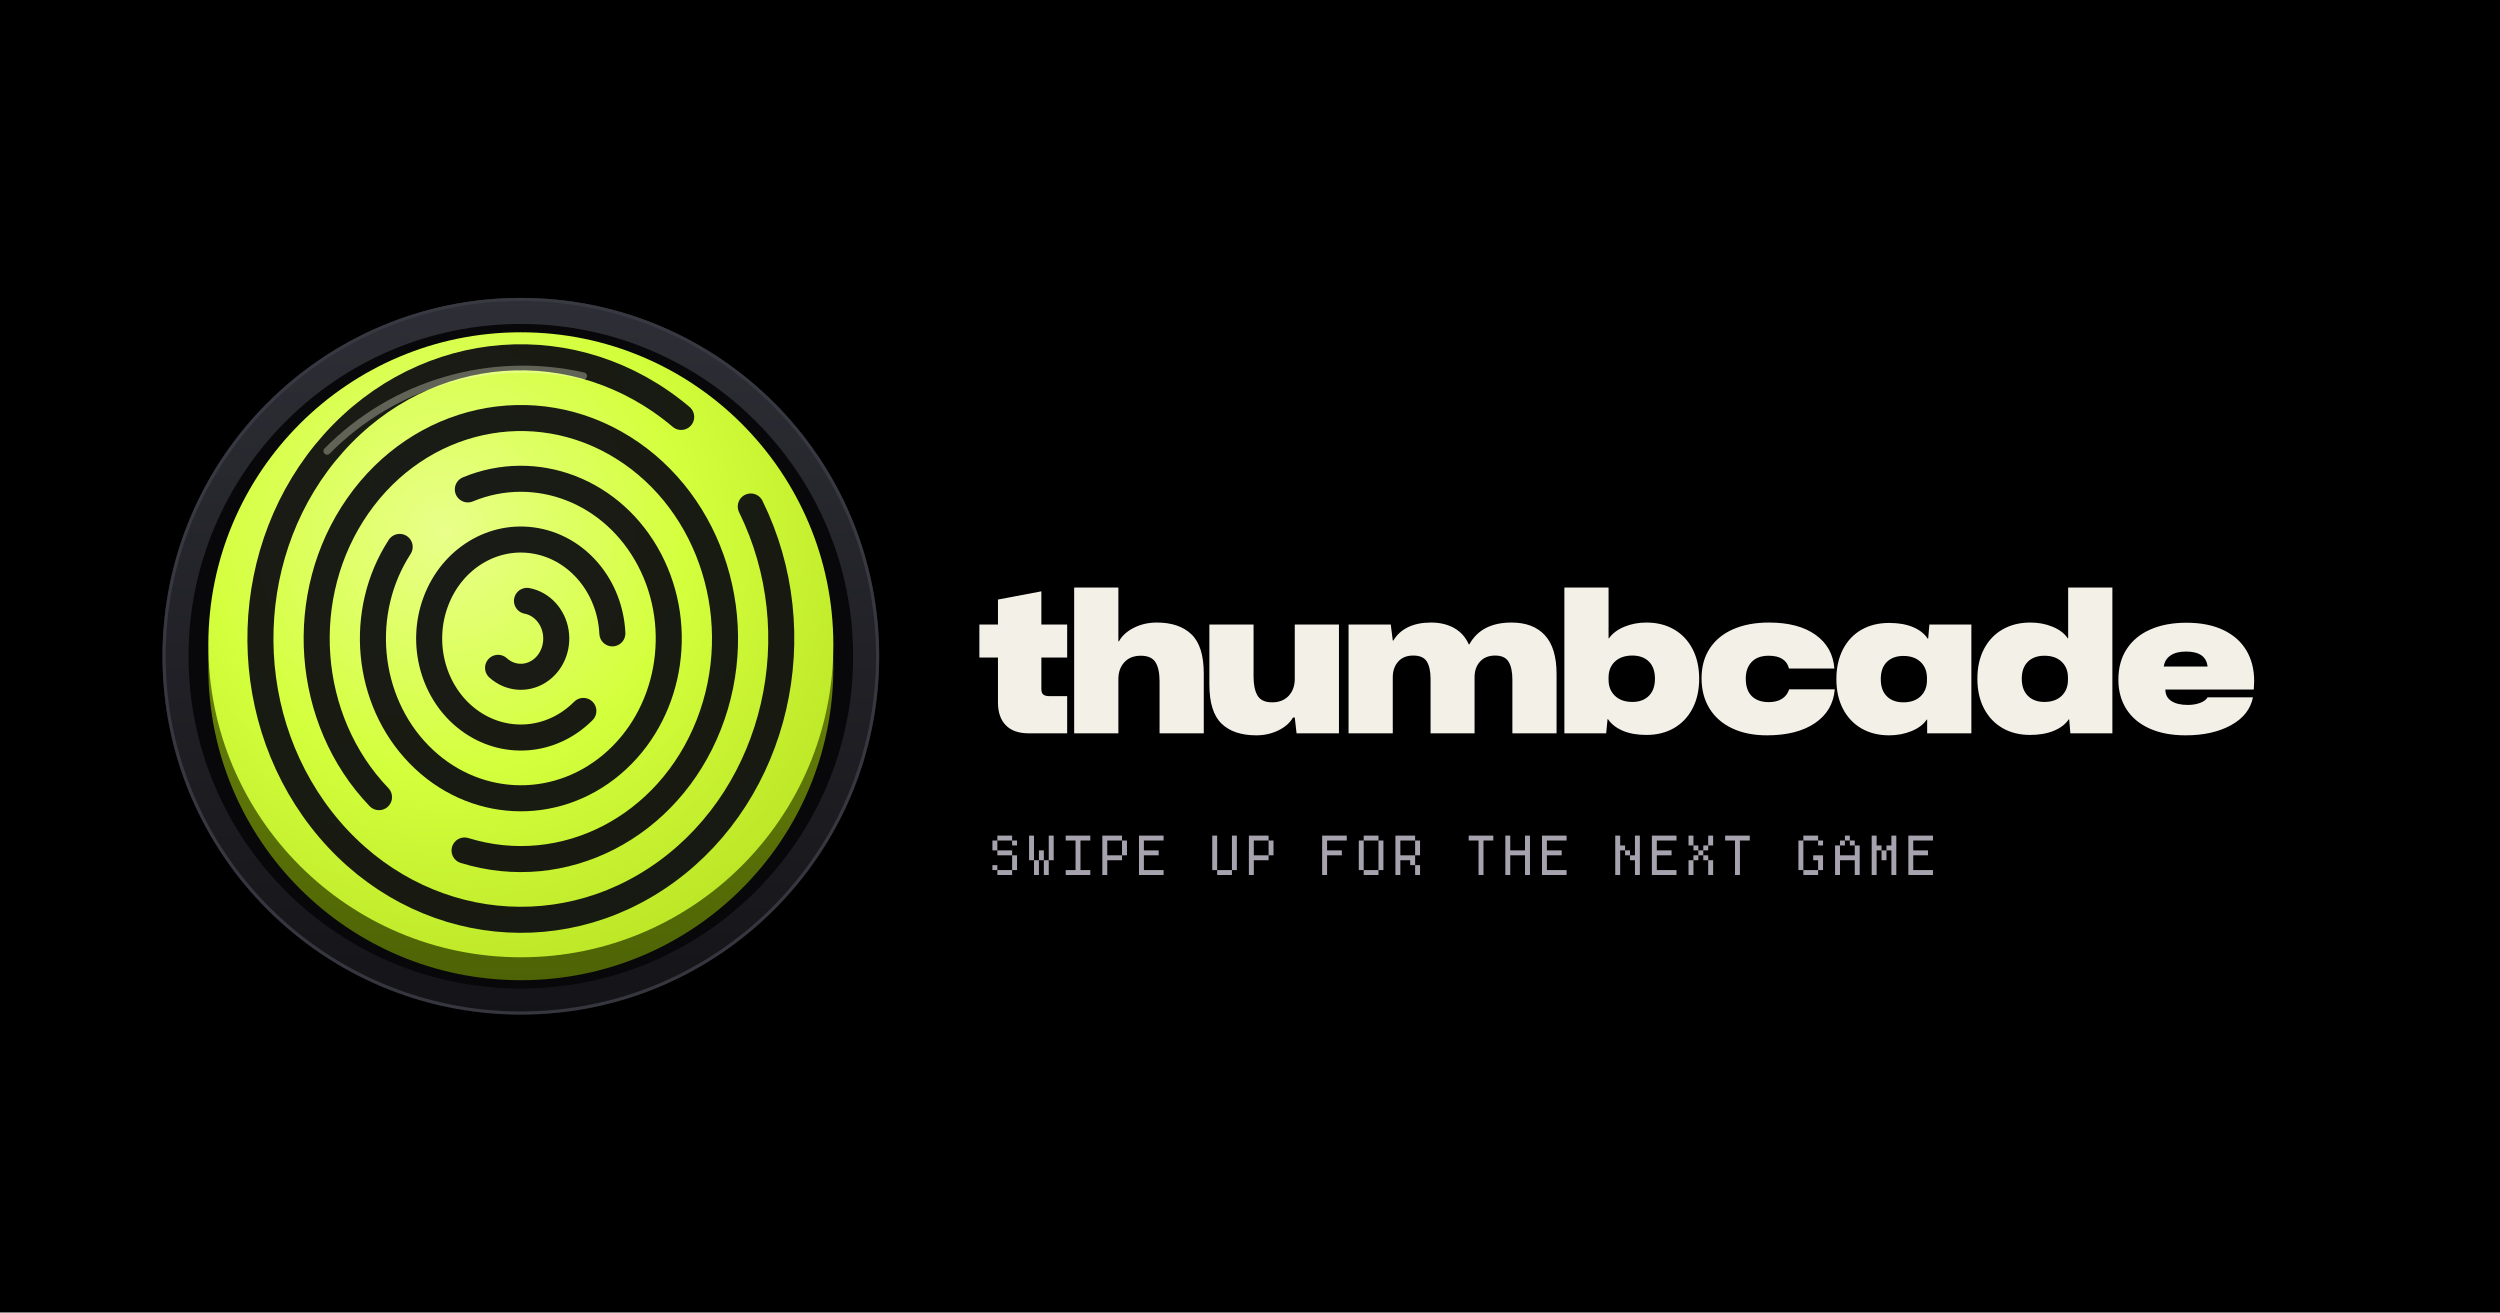
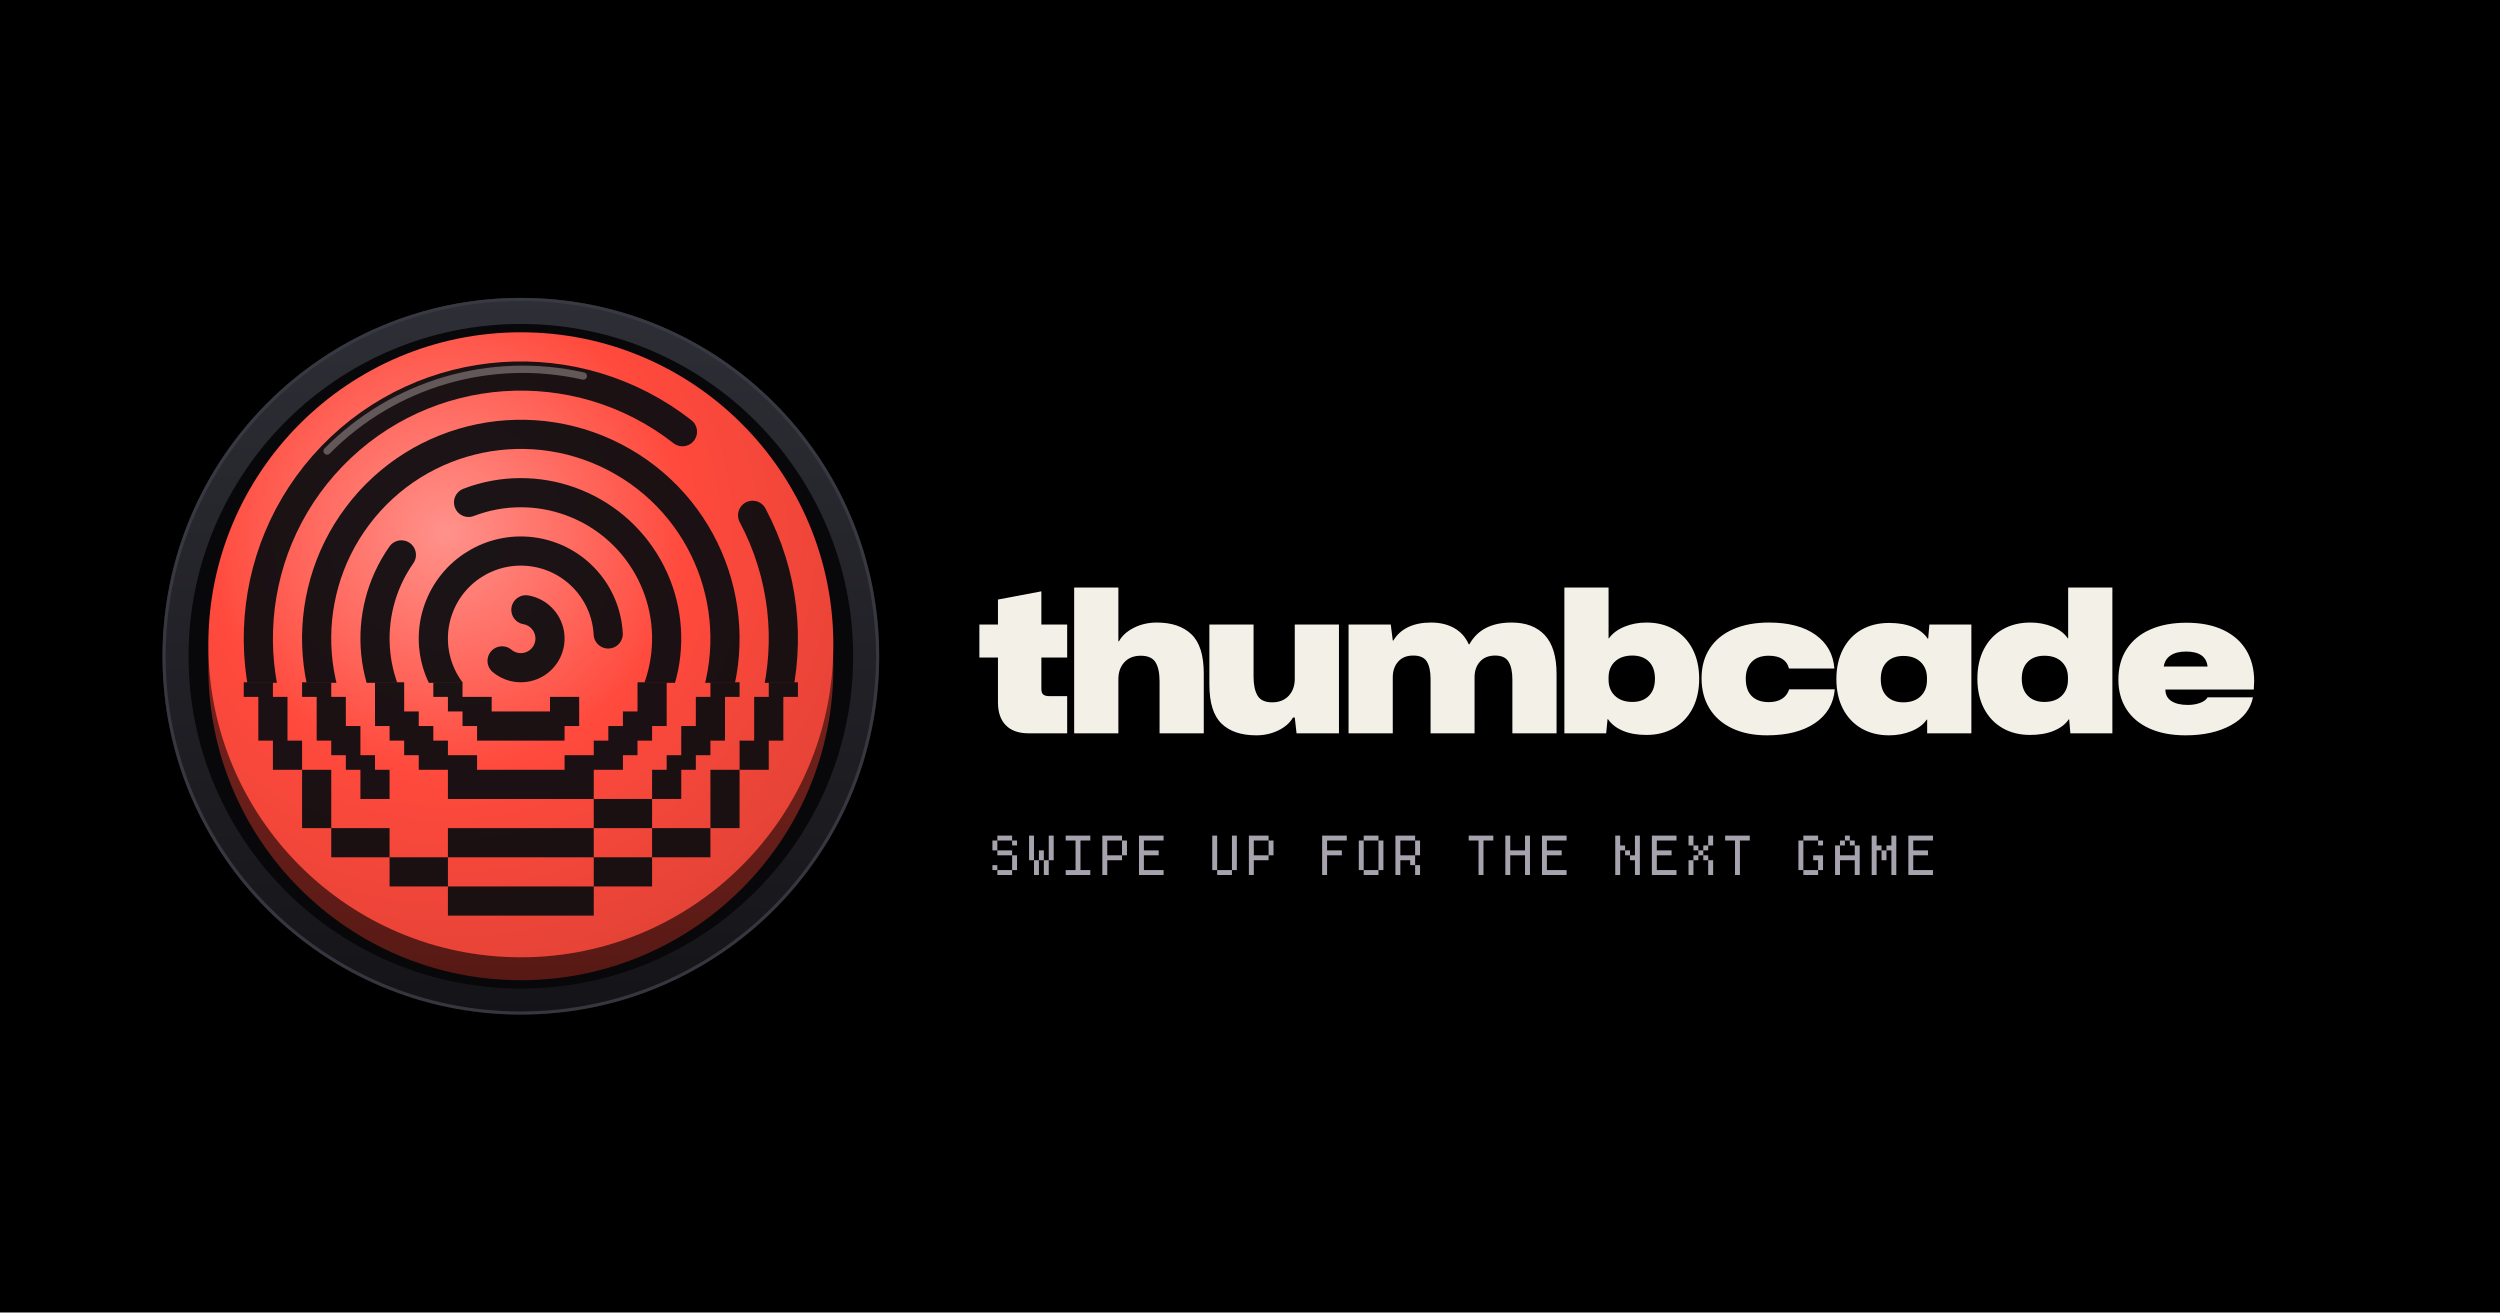
<svg xmlns="http://www.w3.org/2000/svg" width="1200" height="630" viewBox="0 0 1200 630">
  <rect width="1200" height="630" fill="#000000" />
  <defs>
    <radialGradient id="o-cap" cx="0.38" cy="0.32" r="0.85">
-       <stop offset="0" stop-color="#E9FF8A" />
-       <stop offset="0.45" stop-color="#D4FF3D" />
-       <stop offset="1" stop-color="#B4DE1E" />
+       <stop offset="0" stop-color="#FF928B" />
+       <stop offset="0.45" stop-color="#FF4A3D" />
+       <stop offset="1" stop-color="#DB4034" />
    </radialGradient>
    <linearGradient id="o-housing" x1="0" y1="0" x2="0" y2="1">
      <stop offset="0" stop-color="#2E2E36" />
      <stop offset="1" stop-color="#141418" />
    </linearGradient>
    <linearGradient id="o-side" x1="0" y1="0" x2="0" y2="1">
-       <stop offset="0" stop-color="#7E9C0E" />
-       <stop offset="1" stop-color="#4E6305" />
+       <stop offset="0" stop-color="#942B23" />
+       <stop offset="1" stop-color="#571915" />
    </linearGradient>
    <clipPath id="o-clip">
      <circle cx="250" cy="309.5" r="150" />
    </clipPath>
  </defs>
  <g>
    <circle cx="250" cy="315" r="172" fill="url(#o-housing)" />
    <circle cx="250" cy="315" r="171.25" fill="none" stroke="#3A3A44" stroke-width="1.5" stroke-opacity="0.9" />
    <circle cx="250" cy="315" r="159.5" fill="#08080A" />
    <circle cx="250" cy="320.5" r="150" fill="url(#o-side)" />
    <circle cx="250" cy="309.5" r="150" fill="url(#o-cap)" />
-     <g clip-path="url(#o-clip)" fill="none" stroke="#0D0D10" stroke-width="12.5" stroke-linecap="round" stroke-opacity="0.94">
-       <path d="M252.95 288.42 A17.00 18.36 0 1 1 239.07 320.56" />
-       <path d="M280.01 341.25 A44.00 47.52 0 1 1 293.94 304.01" />
-       <path d="M224.56 234.91 A71.00 76.68 0 1 1 191.84 262.52" />
-       <path d="M181.92 382.63 A98.00 105.84 0 1 1 222.99 408.24" />
-       <path d="M360.37 243.12 A125.00 135.00 0 1 1 326.96 200.12" />
+     <g clip-path="url(#o-clip)" opacity="0.94">
+       <defs>
+         <clipPath id="o-smooth">
+           <rect x="90" y="146.5" width="320" height="181.25" />
+         </clipPath>
+       </defs>
+       <g clip-path="url(#o-smooth)" fill="none" stroke="#0D0D10" stroke-width="14" stroke-linecap="round">
+         <path d="M252.43 292.71 A14.00 14.00 0 1 1 241.00 317.22" />
+         <path d="M278.64 337.22 A42.00 42.00 0 1 1 291.94 304.30" />
+         <path d="M224.91 241.15 A70.00 70.00 0 1 1 192.66 266.35" />
+         <path d="M181.92 377.00 A98.00 98.00 0 1 1 222.99 400.70" />
+         <path d="M361.25 247.35 A126.00 126.00 0 1 1 327.57 207.21" />
+       </g>
+       <path d="M117 327.5h14v7h-14zM145 327.5h14v7h-14zM180 327.5h14v7h-14zM208 327.5h14v7h-14zM306 327.5h14v7h-14zM341 327.5h14v7h-14zM369 327.5h14v7h-14zM124 334.5h14v7h-14zM152 334.5h14v7h-14zM180 334.5h14v7h-14zM215 334.5h21v7h-21zM264 334.5h14v7h-14zM306 334.5h14v7h-14zM334 334.5h14v7h-14zM362 334.5h14v7h-14zM124 341.5h14v7h-14zM152 341.5h14v7h-14zM180 341.5h21v7h-21zM222 341.5h56v7h-56zM299 341.5h21v7h-21zM334 341.5h14v7h-14zM362 341.5h14v7h-14zM124 348.5h14v7h-14zM152 348.5h21v7h-21zM187 348.5h21v7h-21zM229 348.5h42v7h-42zM292 348.5h21v7h-21zM327 348.5h21v7h-21zM362 348.5h14v7h-14zM131 355.5h14v7h-14zM159 355.5h14v7h-14zM194 355.5h21v7h-21zM285 355.5h21v7h-21zM327 355.5h14v7h-14zM355 355.5h14v7h-14zM131 362.5h14v7h-14zM166 362.5h14v7h-14zM201 362.5h28v7h-28zM271 362.5h28v7h-28zM320 362.5h14v7h-14zM355 362.5h14v7h-14zM145 369.5h14v14h-14zM173 369.5h14v14h-14zM215 369.5h70v14h-70zM313 369.5h14v14h-14zM341 369.5h14v14h-14zM145 383.5h14v14h-14zM285 383.5h28v14h-28zM341 383.5h14v14h-14zM159 397.5h28v14h-28zM215 397.5h70v14h-70zM313 397.5h28v14h-28zM187 411.5h28v14h-28zM285 411.5h28v14h-28zM215 425.5h70v14h-70z" fill="#0D0D10" />
    </g>
-     <path d="M157 216.5 A132 132 0 0 1 280 180.5" fill="none" stroke="#FBFFE6" stroke-width="3.5" stroke-linecap="round" stroke-opacity="0.32" />
+     <path d="M157 216.5 A132 132 0 0 1 280 180.5" fill="none" stroke="#FFEDEC" stroke-width="3.5" stroke-linecap="round" stroke-opacity="0.32" />
  </g>
  <path d="M493.81 352Q486.61 352 482.82 348.16Q479.02 344.32 479.02 337.12L479.02 337.12L479.02 315.62L470.10 315.62L470.10 299.78L479.02 299.78L479.02 287.78L499.86 283.84L499.86 299.78L512.24 299.78L512.24 315.62L499.86 315.62L499.86 330.78Q499.86 332.70 500.82 333.42Q501.78 334.14 503.60 334.14L503.60 334.14L512.24 334.14L512.24 352L493.81 352ZM515.60 352L515.60 282.02L536.82 282.02L536.82 307.84L537.10 307.84Q539.31 303.81 544.30 301.31Q549.30 298.82 555.25 298.82L555.25 298.82Q566 298.82 571.90 304.48Q577.81 310.14 577.81 323.30L577.81 323.30L577.81 352L556.59 352L556.59 327.04Q556.59 320.99 554.62 317.87Q552.66 314.75 547.57 314.75L547.57 314.75Q542.58 314.75 539.70 317.87Q536.82 320.99 536.82 325.98L536.82 325.98L536.82 352L515.60 352ZM603.06 352.96Q592.11 352.96 586.30 347.30Q580.50 341.63 580.50 328.58L580.50 328.58L580.50 299.78L601.71 299.78L601.71 324.74Q601.71 330.69 603.63 333.90Q605.55 337.12 610.64 337.12L610.64 337.12Q615.63 337.12 618.56 334Q621.49 330.88 621.49 325.79L621.49 325.79L621.49 299.78L642.70 299.78L642.70 352L622.35 352L621.49 344.42L620.62 344.42Q618.42 348.26 613.57 350.61Q608.72 352.96 603.06 352.96L603.06 352.96ZM647.31 352L647.31 299.78L667.57 299.78L668.53 307.46L668.82 307.46Q671.31 303.23 675.92 301.02Q680.53 298.82 686.86 298.82L686.86 298.82Q693.30 298.82 698 301.46Q702.70 304.10 705.01 309.28L705.01 309.28L705.30 309.28Q711.06 298.82 725.55 298.82L725.55 298.82Q735.92 298.82 741.54 304.91Q747.15 311.01 747.15 323.49L747.15 323.49L747.15 352L725.94 352L725.94 326.18Q725.94 320.61 724.11 317.63Q722.29 314.66 717.68 314.66L717.68 314.66Q713.07 314.66 710.43 317.54Q707.79 320.42 707.79 325.12L707.79 325.12L707.79 352L686.67 352L686.67 325.98Q686.67 320.51 684.90 317.58Q683.12 314.66 678.32 314.66L678.32 314.66Q673.71 314.66 671.12 317.58Q668.53 320.51 668.53 325.12L668.53 325.12L668.53 352L647.31 352ZM790.26 352.77Q783.63 352.77 778.93 350.75Q774.22 348.74 771.82 345.18L771.82 345.18L771.63 345.18L770.96 352L750.90 352L750.90 282.02L772.11 282.02L772.11 306.40L772.30 306.40Q774.80 302.85 779.70 300.83Q784.59 298.82 790.26 298.82L790.26 298.82Q797.84 298.82 803.55 302.13Q809.26 305.44 812.43 311.54Q815.60 317.63 815.60 325.79L815.60 325.79Q815.60 333.95 812.43 340.05Q809.26 346.14 803.55 349.46Q797.84 352.77 790.26 352.77L790.26 352.77ZM783.54 336.93Q788.53 336.93 791.46 334Q794.38 331.07 794.38 325.79L794.38 325.79Q794.38 320.42 791.46 317.54Q788.53 314.66 783.54 314.66L783.54 314.66Q778.26 314.66 775.18 317.54Q772.11 320.42 772.11 325.22L772.11 325.22L772.11 326.27Q772.11 331.07 775.18 334Q778.26 336.93 783.54 336.93L783.54 336.93ZM848.14 352.96Q838.54 352.96 831.44 349.60Q824.34 346.24 820.54 340.05Q816.75 333.86 816.75 325.60L816.75 325.60Q816.75 317.15 820.74 311.15Q824.72 305.15 832.02 301.98Q839.31 298.82 849.10 298.82L849.10 298.82Q863.22 298.82 871.47 304.72Q879.73 310.62 880.50 320.90L880.50 320.90L858.70 320.90Q858.03 317.92 855.58 316.34Q853.14 314.75 849.01 314.75L849.01 314.75Q843.63 314.75 840.80 317.73Q837.97 320.70 837.97 325.70L837.97 325.70Q837.97 331.36 840.90 334.19Q843.82 337.02 849.01 337.02L849.01 337.02Q852.85 337.02 855.34 335.44Q857.84 333.86 858.80 330.88L858.80 330.88L880.69 330.88Q879.82 341.25 871.18 347.10Q862.54 352.96 848.14 352.96L848.14 352.96ZM906.80 352.96Q899.22 352.96 893.50 349.65Q887.79 346.34 884.62 340.24Q881.46 334.14 881.46 325.98L881.46 325.98Q881.46 317.82 884.62 311.68Q887.79 305.54 893.50 302.27Q899.22 299.01 906.80 299.01L906.80 299.01Q913.52 299.01 918.27 301.02Q923.02 303.04 925.33 306.59L925.33 306.59L925.52 306.59L926.10 299.78L946.26 299.78L946.26 352L925.04 352L925.04 345.38L924.85 345.38Q922.45 348.93 917.50 350.94Q912.56 352.96 906.80 352.96L906.80 352.96ZM913.62 337.12Q918.90 337.12 921.92 334.19Q924.94 331.26 924.94 326.56L924.94 326.56L924.94 325.41Q924.94 320.70 921.92 317.78Q918.90 314.85 913.62 314.85L913.62 314.85Q908.62 314.85 905.70 317.73Q902.77 320.61 902.77 325.98L902.77 325.98Q902.77 331.36 905.70 334.24Q908.62 337.12 913.62 337.12L913.62 337.12ZM974.38 352.77Q966.90 352.77 961.18 349.46Q955.47 346.14 952.30 340.05Q949.14 333.95 949.14 325.79L949.14 325.79Q949.14 317.63 952.30 311.54Q955.47 305.44 961.23 302.13Q966.99 298.82 974.58 298.82L974.58 298.82Q980.34 298.82 985.23 300.83Q990.13 302.85 992.53 306.40L992.53 306.40L992.72 306.40L992.72 282.02L1013.94 282.02L1013.94 352L993.78 352L993.20 345.28L993.01 345.28Q990.70 348.74 985.90 350.75Q981.10 352.77 974.38 352.77L974.38 352.77ZM981.30 336.93Q986.58 336.93 989.60 334Q992.62 331.07 992.62 326.37L992.62 326.37L992.62 325.22Q992.62 320.51 989.60 317.63Q986.58 314.75 981.30 314.75L981.30 314.75Q976.30 314.75 973.38 317.63Q970.45 320.51 970.45 325.79L970.45 325.79Q970.45 331.07 973.38 334Q976.30 336.93 981.30 336.93L981.30 336.93ZM1049.07 352.96Q1038.99 352.96 1031.70 349.65Q1024.40 346.34 1020.61 340.29Q1016.82 334.24 1016.82 326.27L1016.82 326.27Q1016.82 317.63 1020.85 311.49Q1024.88 305.34 1032.22 302.13Q1039.57 298.91 1049.46 298.91L1049.46 298.91Q1059.82 298.91 1067.12 302.37Q1074.42 305.82 1078.21 312.11Q1082.00 318.40 1082.00 326.94L1082.00 326.94Q1082.00 328.29 1081.81 330.98L1081.81 330.98L1039.38 330.98Q1039.38 334.62 1042.26 336.50Q1045.14 338.37 1050.13 338.37L1050.13 338.37Q1053.49 338.37 1056.13 337.36Q1058.77 336.35 1059.63 334.72L1059.63 334.72L1081.42 334.72Q1079.70 343.26 1070.86 348.11Q1062.03 352.96 1049.07 352.96L1049.07 352.96ZM1038.61 319.94L1059.63 319.94Q1058.86 312.74 1049.26 312.74L1049.26 312.74Q1044.66 312.74 1041.87 314.61Q1039.09 316.48 1038.61 319.94L1038.61 319.94Z" fill="#F3F0E8" />
  <path d="M476.36 403.45L476.36 408.18L478.73 408.18L478.73 403.45ZM478.73 408.18L478.73 410.55L485.82 410.55L485.82 408.18ZM485.82 417.64L478.73 417.64L478.73 420L485.82 420ZM478.73 417.64L478.73 415.27L476.36 415.27L476.36 417.64ZM485.82 410.55L485.82 417.64L488.18 417.64L488.18 410.55ZM478.73 401.09L478.73 403.45L485.82 403.45L485.82 401.09ZM485.82 403.45L485.82 405.82L488.18 405.82L488.18 403.45ZM493.95 401.09L493.95 412.91L496.31 412.91L496.31 401.09ZM496.31 412.91L496.31 420L498.68 420L498.68 412.91ZM503.40 401.09L503.40 412.91L505.77 412.91L505.77 401.09ZM501.04 412.91L501.04 420L503.40 420L503.40 412.91ZM498.68 408.18L498.68 412.91L501.04 412.91L501.04 408.18ZM516.26 417.64L511.53 417.64L511.53 420L523.35 420L523.35 417.64L518.63 417.64L518.63 403.45L523.35 403.45L523.35 401.09L511.53 401.09L511.53 403.45L516.26 403.45ZM529.12 401.09L529.12 420L531.48 420L531.48 412.91L538.57 412.91L538.57 410.55L531.48 410.55L531.48 403.45L538.57 403.45L538.57 401.09ZM538.57 403.45L538.57 410.55L540.94 410.55L540.94 403.45ZM546.71 401.09L546.71 420L558.52 420L558.52 417.64L549.07 417.64L549.07 410.55L556.16 410.55L556.16 408.18L549.07 408.18L549.07 403.45L558.52 403.45L558.52 401.09ZM581.88 401.09L581.88 417.64L584.24 417.64L584.24 401.09ZM584.24 417.64L584.24 420L591.33 420L591.33 417.64ZM591.33 401.09L591.33 417.64L593.69 417.64L593.69 401.09ZM599.46 401.09L599.46 420L601.83 420L601.83 412.91L608.92 412.91L608.92 410.55L601.83 410.55L601.83 403.45L608.92 403.45L608.92 401.09ZM608.92 403.45L608.92 410.55L611.28 410.55L611.28 403.45ZM634.63 401.09L634.63 420L637.00 420L637.00 410.55L644.09 410.55L644.09 408.18L637.00 408.18L637.00 403.45L646.45 403.45L646.45 401.09ZM652.22 403.45L652.22 417.64L654.58 417.64L654.58 403.45ZM654.58 417.64L654.58 420L661.67 420L661.67 417.64ZM661.67 403.45L661.67 417.64L664.04 417.64L664.04 403.45ZM654.58 401.09L654.58 403.45L661.67 403.45L661.67 401.09ZM669.80 401.09L669.80 420L672.17 420L672.17 412.91L676.89 412.91L676.89 415.27L679.26 415.27L679.26 410.55L672.17 410.55L672.17 403.45L679.26 403.45L679.26 401.09ZM679.26 403.45L679.26 410.55L681.62 410.55L681.62 403.45ZM679.26 415.27L679.26 420L681.62 420L681.62 415.27ZM704.97 401.09L704.97 403.45L709.70 403.45L709.70 420L712.07 420L712.07 403.45L716.79 403.45L716.79 401.09ZM722.56 401.09L722.56 420L724.92 420L724.92 410.55L732.01 410.55L732.01 420L734.38 420L734.38 401.09L732.01 401.09L732.01 408.18L724.92 408.18L724.92 401.09ZM740.15 401.09L740.15 420L751.96 420L751.96 417.64L742.51 417.64L742.51 410.55L749.60 410.55L749.60 408.18L742.51 408.18L742.51 403.45L751.96 403.45L751.96 401.09ZM775.32 401.09L775.32 420L777.68 420L777.68 408.18L780.04 408.18L780.04 405.82L777.68 405.82L777.68 401.09ZM784.77 412.91L784.77 420L787.13 420L787.13 401.09L784.77 401.09L784.77 410.55L782.41 410.55L782.41 412.91ZM782.41 410.55L782.41 408.18L780.04 408.18L780.04 410.55ZM792.90 401.09L792.90 420L804.72 420L804.72 417.64L795.27 417.64L795.27 410.55L802.36 410.55L802.36 408.18L795.27 408.18L795.27 403.45L804.72 403.45L804.72 401.09ZM819.94 412.91L819.94 420L822.31 420L822.31 412.91ZM810.49 412.91L810.49 420L812.85 420L812.85 412.91ZM815.21 408.18L815.21 405.82L812.85 405.82L812.85 408.18ZM815.21 408.18L815.21 410.55L817.58 410.55L817.58 408.18ZM817.58 405.82L817.58 408.18L819.94 408.18L819.94 405.82ZM812.85 405.82L812.85 401.09L810.49 401.09L810.49 405.82ZM812.85 410.55L812.85 412.91L815.21 412.91L815.21 410.55ZM819.94 401.09L819.94 405.82L822.31 405.82L822.31 401.09ZM817.58 410.55L817.58 412.91L819.94 412.91L819.94 410.55ZM828.07 401.09L828.07 403.45L832.80 403.45L832.80 420L835.16 420L835.16 403.45L839.89 403.45L839.89 401.09ZM863.24 403.45L863.24 417.64L865.61 417.64L865.61 403.45ZM865.61 417.64L865.61 420L872.70 420L872.70 417.64ZM872.70 412.91L872.70 417.64L875.06 417.64L875.06 410.55L870.33 410.55L870.33 412.91ZM865.61 401.09L865.61 403.45L872.70 403.45L872.70 401.09ZM872.70 403.45L872.70 405.82L875.06 405.82L875.06 403.45ZM880.83 405.82L880.83 420L883.19 420L883.19 412.91L890.28 412.91L890.28 420L892.65 420L892.65 405.82L890.28 405.82L890.28 410.55L883.19 410.55L883.19 405.82ZM885.56 401.09L885.56 403.45L887.92 403.45L887.92 401.09ZM883.19 403.45L883.19 405.82L885.56 405.82L885.56 403.45ZM887.92 403.45L887.92 405.82L890.28 405.82L890.28 403.45ZM898.41 401.09L898.41 420L900.78 420L900.78 408.18L903.14 408.18L903.14 405.82L900.78 405.82L900.78 401.09ZM907.87 408.18L907.87 420L910.23 420L910.23 401.09L907.87 401.09L907.87 405.82L905.51 405.82L905.51 408.18ZM903.14 408.18L903.14 412.91L905.51 412.91L905.51 408.18ZM916.00 401.09L916.00 420L927.82 420L927.82 417.64L918.36 417.64L918.36 410.55L925.45 410.55L925.45 408.18L918.36 408.18L918.36 403.45L927.82 403.45L927.82 401.09Z" fill="#A7A3AE" />
</svg>
